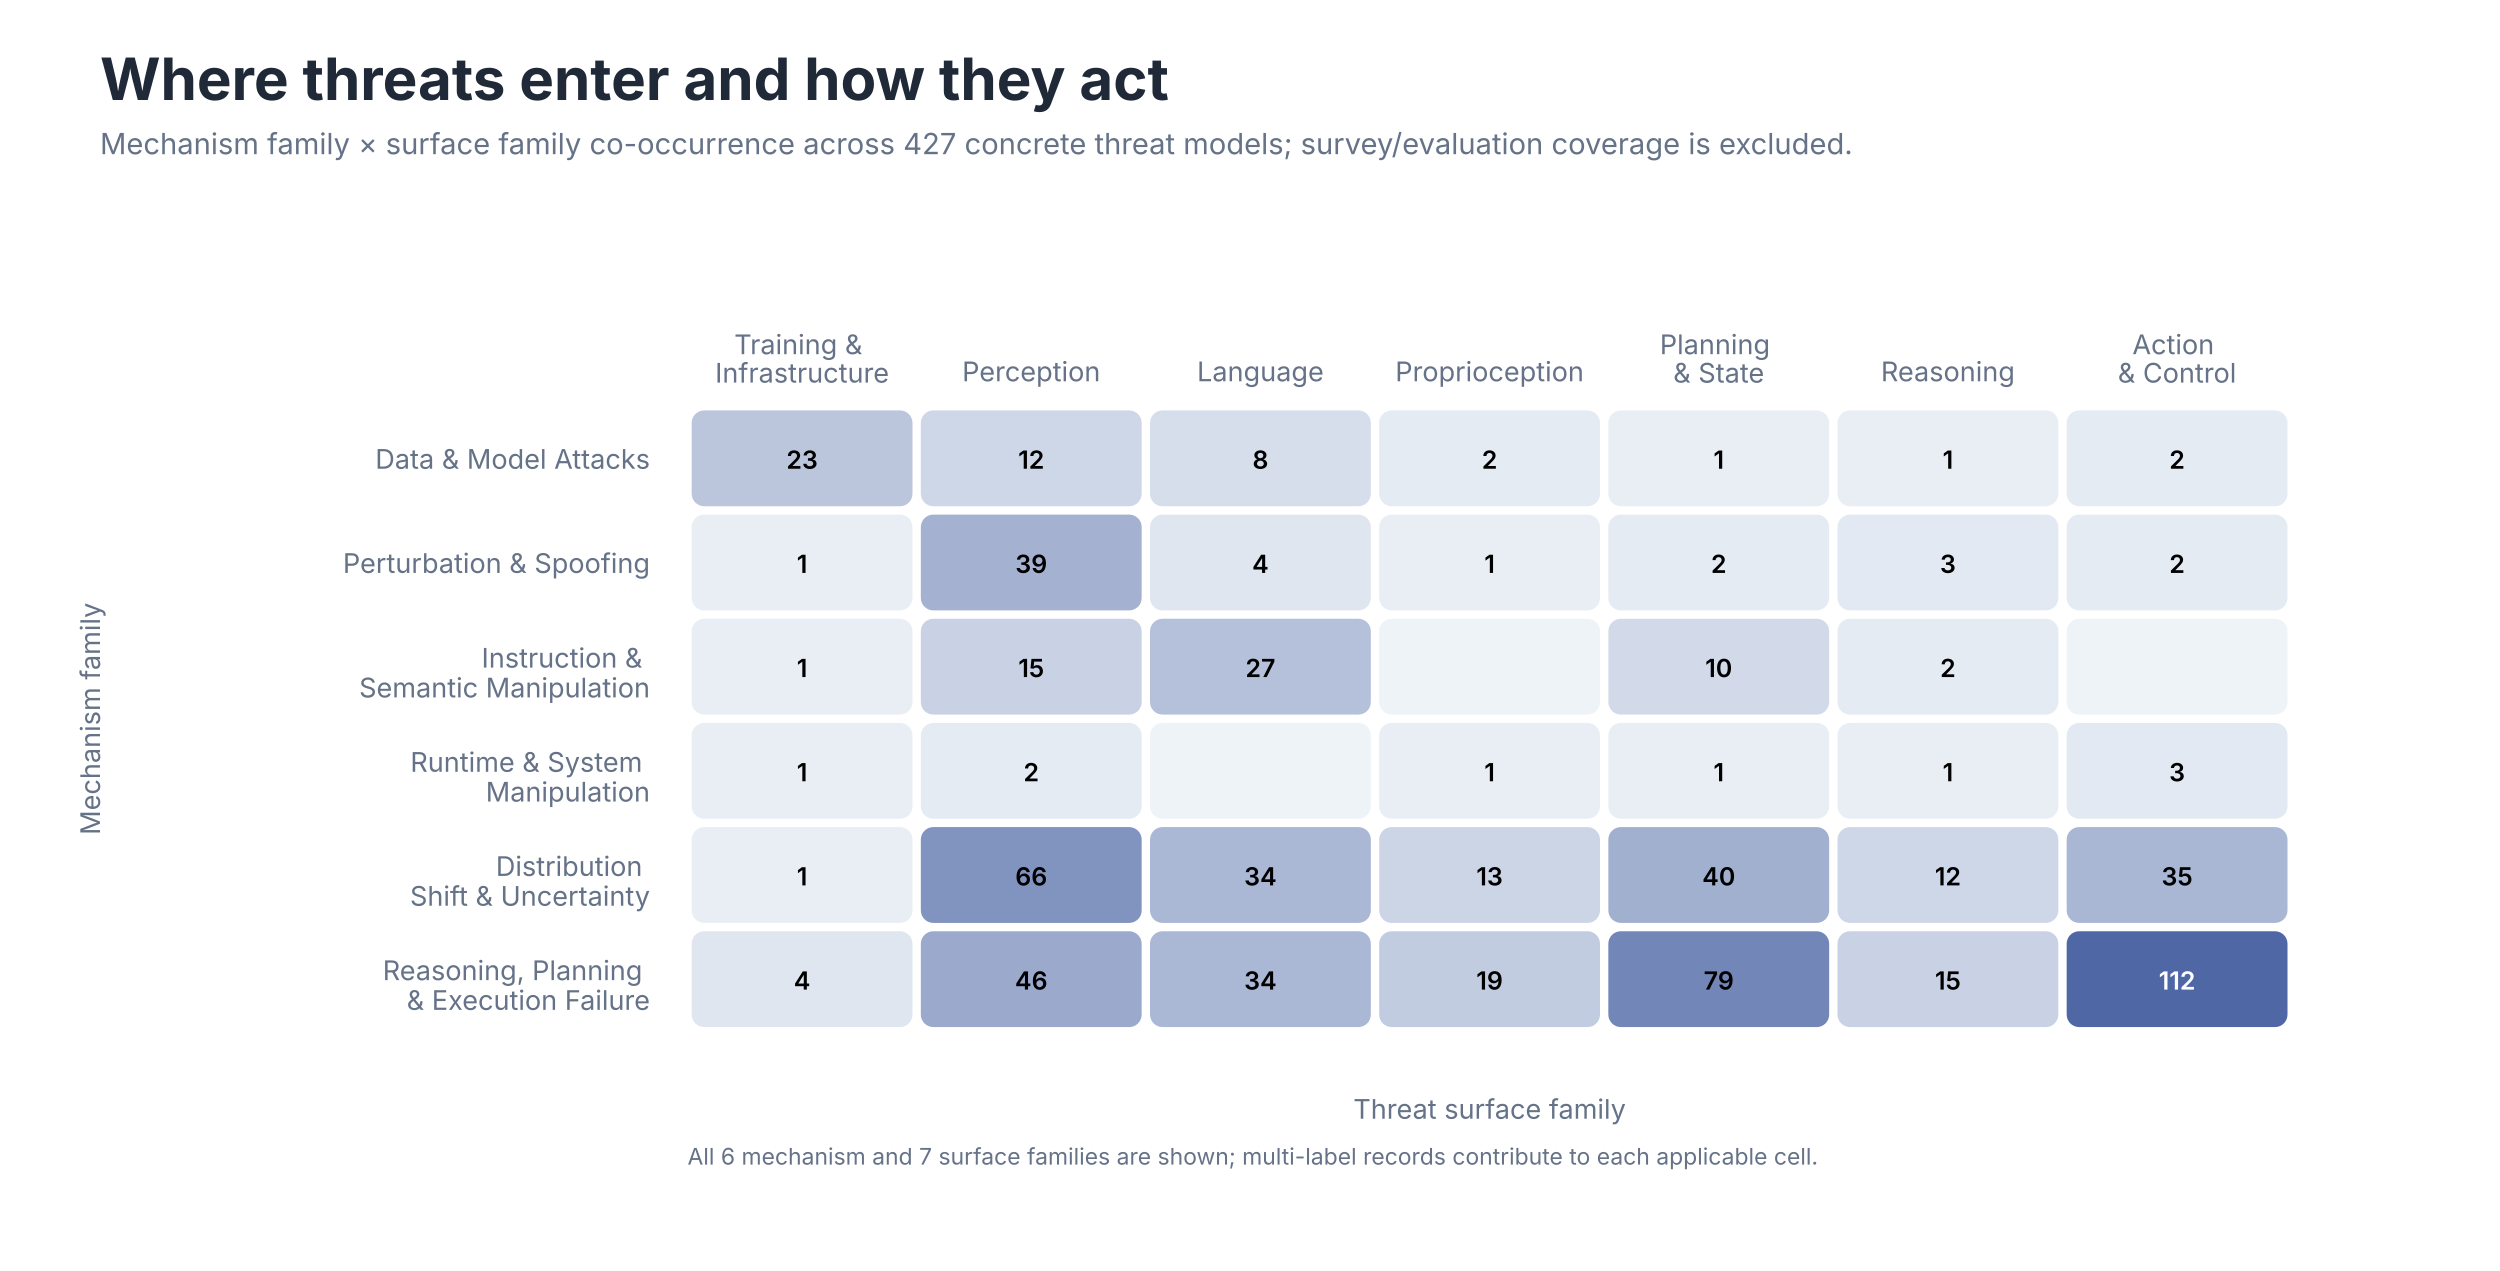
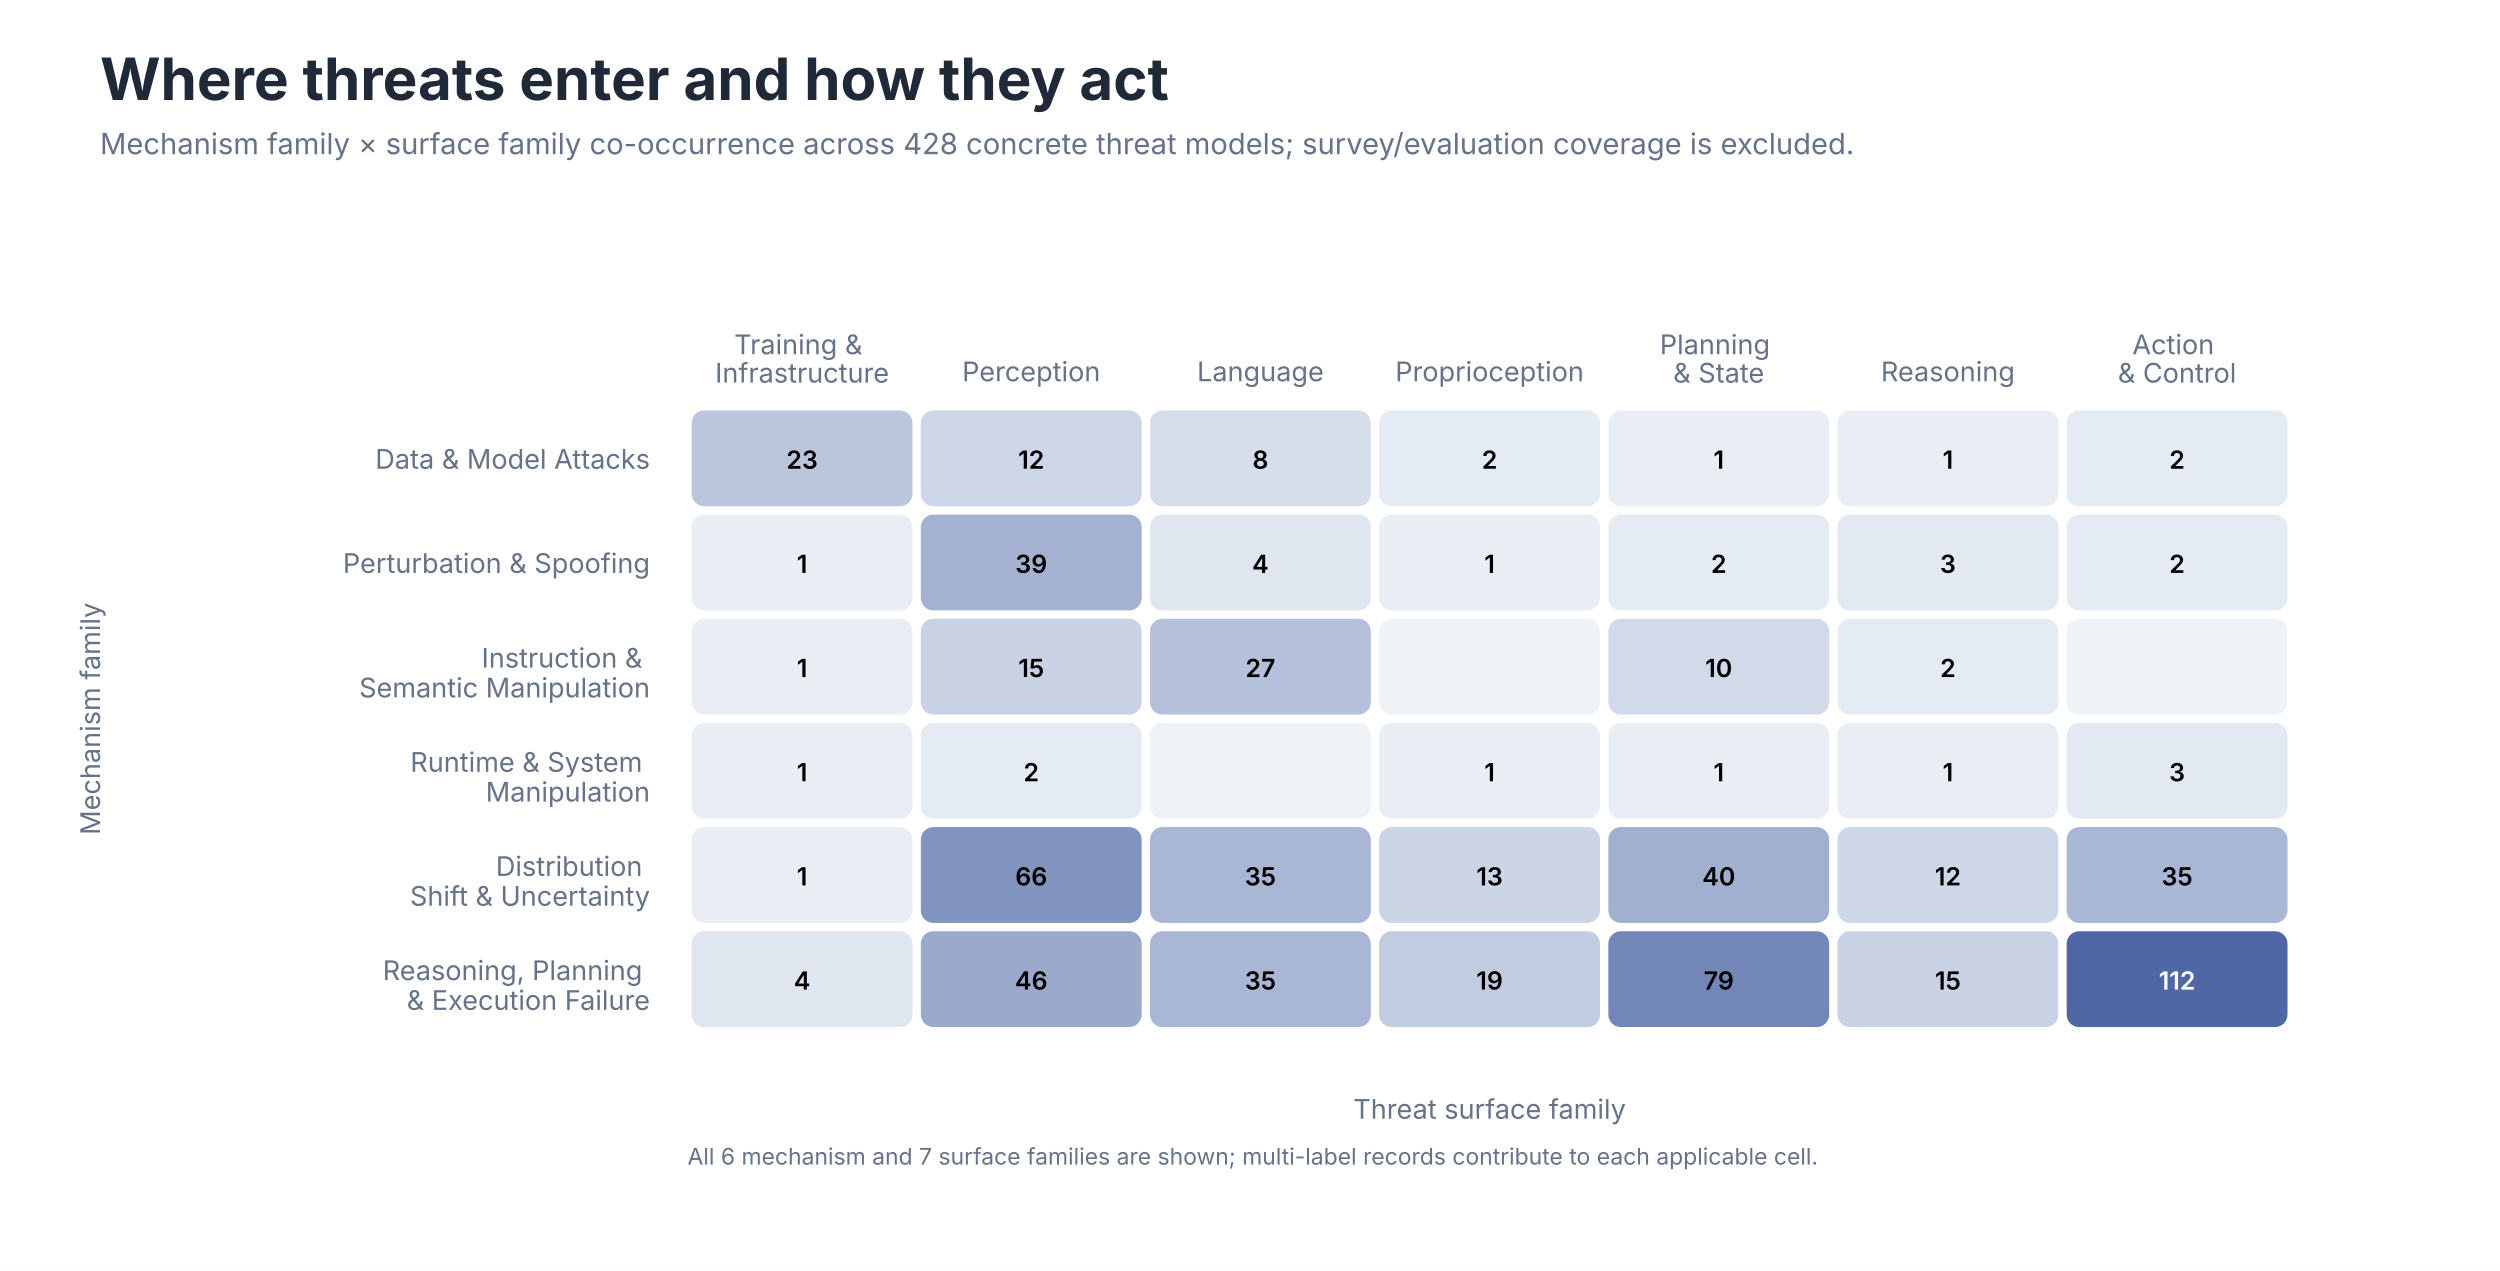
<svg xmlns="http://www.w3.org/2000/svg" role="img" aria-labelledby="title desc" viewBox="0 0 1200 610">
  <style>
text { font-family: -apple-system, BlinkMacSystemFont, 'Segoe UI', sans-serif; }
.title { font-size: 28px; font-weight: 650; fill: #202938; }
.subtitle { font-size: 14px; fill: #657287; }
.axis { font-size: 13px; fill: #657287; }
.label { font-size: 13px; fill: #202938; }
.small { font-size: 11px; fill: #657287; }
</style>
  <rect width="1200" height="610" fill="#FFFFFF" />
  <text class="title" x="48" y="48">Where threats enter and how they act</text>
-   <text class="subtitle" x="48" y="74">Mechanism family × surface family co-occurrence across 427 concrete threat models; survey/evaluation coverage is excluded.</text>
+   <text class="subtitle" x="48" y="74">Mechanism family × surface family co-occurrence across 428 concrete threat models; survey/evaluation coverage is excluded.</text>
  <text class="axis" text-anchor="middle" x="385.0" y="170.0">
    <tspan x="385.0" dy="0em">Training &amp;</tspan>
    <tspan x="385.0" dy="1.05em">Infrastructure</tspan>
  </text>
  <text class="axis" text-anchor="middle" x="495.0" y="183.0">
    <tspan x="495.0" dy="0em">Perception</tspan>
  </text>
  <text class="axis" text-anchor="middle" x="605.0" y="183.0">
    <tspan x="605.0" dy="0em">Language</tspan>
  </text>
  <text class="axis" text-anchor="middle" x="715.0" y="183.0">
    <tspan x="715.0" dy="0em">Proprioception</tspan>
  </text>
  <text class="axis" text-anchor="middle" x="825.0" y="170.0">
    <tspan x="825.0" dy="0em">Planning</tspan>
    <tspan x="825.0" dy="1.05em">&amp; State</tspan>
  </text>
  <text class="axis" text-anchor="middle" x="935.0" y="183.0">
    <tspan x="935.0" dy="0em">Reasoning</tspan>
  </text>
  <text class="axis" text-anchor="middle" x="1045.0" y="170.0">
    <tspan x="1045.0" dy="0em">Action</tspan>
    <tspan x="1045.0" dy="1.05em">&amp; Control</tspan>
  </text>
  <text class="axis" text-anchor="end" x="312.0" y="225.0">Data &amp; Model Attacks</text>
  <text class="axis" text-anchor="end" x="312.0" y="275.0">Perturbation &amp; Spoofing</text>
  <text class="axis" text-anchor="end" x="312.0" y="325.0">
    <tspan x="312.0" dy="-0.35em">Instruction &amp;</tspan>
    <tspan x="312.0" dy="1.1em">Semantic Manipulation</tspan>
  </text>
  <text class="axis" text-anchor="end" x="312.0" y="375.0">
    <tspan x="312.0" dy="-0.35em">Runtime &amp; System</tspan>
    <tspan x="312.0" dy="1.1em">Manipulation</tspan>
  </text>
  <text class="axis" text-anchor="end" x="312.0" y="425.0">
    <tspan x="312.0" dy="-0.35em">Distribution</tspan>
    <tspan x="312.0" dy="1.1em">Shift &amp; Uncertainty</tspan>
  </text>
  <text class="axis" text-anchor="end" x="312.0" y="475.0">
    <tspan x="312.0" dy="-0.35em">Reasoning, Planning</tspan>
    <tspan x="312.0" dy="1.1em">&amp; Execution Failure</tspan>
  </text>
  <rect x="332" y="197" width="106" height="46" rx="6" fill="#BBC6DD" />
  <text x="385.0" y="225.0" text-anchor="middle" font-size="12" font-weight="600" fill="#000000">23</text>
  <rect x="442" y="197" width="106" height="46" rx="6" fill="#CED7E7" />
  <text x="495.0" y="225.0" text-anchor="middle" font-size="12" font-weight="600" fill="#000000">12</text>
  <rect x="552" y="197" width="106" height="46" rx="6" fill="#D6DEEC" />
  <text x="605.0" y="225.0" text-anchor="middle" font-size="12" font-weight="600" fill="#000000">8</text>
  <rect x="662" y="197" width="106" height="46" rx="6" fill="#E5EBF3" />
  <text x="715.0" y="225.0" text-anchor="middle" font-size="12" font-weight="600" fill="#000000">2</text>
  <rect x="772" y="197" width="106" height="46" rx="6" fill="#E9EEF5" />
  <text x="825.0" y="225.0" text-anchor="middle" font-size="12" font-weight="600" fill="#000000">1</text>
  <rect x="882" y="197" width="106" height="46" rx="6" fill="#E9EEF5" />
  <text x="935.0" y="225.0" text-anchor="middle" font-size="12" font-weight="600" fill="#000000">1</text>
  <rect x="992" y="197" width="106" height="46" rx="6" fill="#E5EBF3" />
  <text x="1045.0" y="225.0" text-anchor="middle" font-size="12" font-weight="600" fill="#000000">2</text>
  <rect x="332" y="247" width="106" height="46" rx="6" fill="#E9EEF5" />
  <text x="385.0" y="275.0" text-anchor="middle" font-size="12" font-weight="600" fill="#000000">1</text>
  <rect x="442" y="247" width="106" height="46" rx="6" fill="#A4B1D1" />
  <text x="495.0" y="275.0" text-anchor="middle" font-size="12" font-weight="600" fill="#000000">39</text>
  <rect x="552" y="247" width="106" height="46" rx="6" fill="#E0E6F0" />
  <text x="605.0" y="275.0" text-anchor="middle" font-size="12" font-weight="600" fill="#000000">4</text>
  <rect x="662" y="247" width="106" height="46" rx="6" fill="#E9EEF5" />
  <text x="715.0" y="275.0" text-anchor="middle" font-size="12" font-weight="600" fill="#000000">1</text>
  <rect x="772" y="247" width="106" height="46" rx="6" fill="#E5EBF3" />
  <text x="825.0" y="275.0" text-anchor="middle" font-size="12" font-weight="600" fill="#000000">2</text>
  <rect x="882" y="247" width="106" height="46" rx="6" fill="#E2E9F2" />
  <text x="935.0" y="275.0" text-anchor="middle" font-size="12" font-weight="600" fill="#000000">3</text>
  <rect x="992" y="247" width="106" height="46" rx="6" fill="#E5EBF3" />
  <text x="1045.0" y="275.0" text-anchor="middle" font-size="12" font-weight="600" fill="#000000">2</text>
  <rect x="332" y="297" width="106" height="46" rx="6" fill="#E9EEF5" />
  <text x="385.0" y="325.0" text-anchor="middle" font-size="12" font-weight="600" fill="#000000">1</text>
  <rect x="442" y="297" width="106" height="46" rx="6" fill="#C9D2E4" />
  <text x="495.0" y="325.0" text-anchor="middle" font-size="12" font-weight="600" fill="#000000">15</text>
  <rect x="552" y="297" width="106" height="46" rx="6" fill="#B5C1DA" />
  <text x="605.0" y="325.0" text-anchor="middle" font-size="12" font-weight="600" fill="#000000">27</text>
  <rect x="662" y="297" width="106" height="46" rx="6" fill="#EEF3F8" />
  <text x="715.0" y="325.0" text-anchor="middle" font-size="12" font-weight="600" fill="#000000" />
  <rect x="772" y="297" width="106" height="46" rx="6" fill="#D2DAE9" />
  <text x="825.0" y="325.0" text-anchor="middle" font-size="12" font-weight="600" fill="#000000">10</text>
  <rect x="882" y="297" width="106" height="46" rx="6" fill="#E5EBF3" />
  <text x="935.0" y="325.0" text-anchor="middle" font-size="12" font-weight="600" fill="#000000">2</text>
  <rect x="992" y="297" width="106" height="46" rx="6" fill="#EEF3F8" />
  <text x="1045.0" y="325.0" text-anchor="middle" font-size="12" font-weight="600" fill="#000000" />
  <rect x="332" y="347" width="106" height="46" rx="6" fill="#E9EEF5" />
  <text x="385.0" y="375.0" text-anchor="middle" font-size="12" font-weight="600" fill="#000000">1</text>
  <rect x="442" y="347" width="106" height="46" rx="6" fill="#E5EBF3" />
  <text x="495.0" y="375.0" text-anchor="middle" font-size="12" font-weight="600" fill="#000000">2</text>
  <rect x="552" y="347" width="106" height="46" rx="6" fill="#EEF3F8" />
  <text x="605.0" y="375.0" text-anchor="middle" font-size="12" font-weight="600" fill="#000000" />
  <rect x="662" y="347" width="106" height="46" rx="6" fill="#E9EEF5" />
  <text x="715.0" y="375.0" text-anchor="middle" font-size="12" font-weight="600" fill="#000000">1</text>
  <rect x="772" y="347" width="106" height="46" rx="6" fill="#E9EEF5" />
  <text x="825.0" y="375.0" text-anchor="middle" font-size="12" font-weight="600" fill="#000000">1</text>
  <rect x="882" y="347" width="106" height="46" rx="6" fill="#E9EEF5" />
  <text x="935.0" y="375.0" text-anchor="middle" font-size="12" font-weight="600" fill="#000000">1</text>
  <rect x="992" y="347" width="106" height="46" rx="6" fill="#E2E9F2" />
  <text x="1045.0" y="375.0" text-anchor="middle" font-size="12" font-weight="600" fill="#000000">3</text>
  <rect x="332" y="397" width="106" height="46" rx="6" fill="#E9EEF5" />
  <text x="385.0" y="425.0" text-anchor="middle" font-size="12" font-weight="600" fill="#000000">1</text>
  <rect x="442" y="397" width="106" height="46" rx="6" fill="#8193BF" />
  <text x="495.0" y="425.0" text-anchor="middle" font-size="12" font-weight="600" fill="#000000">66</text>
-   <rect x="552" y="397" width="106" height="46" rx="6" fill="#ABB8D5" />
-   <text x="605.0" y="425.0" text-anchor="middle" font-size="12" font-weight="600" fill="#000000">34</text>
+   <rect x="552" y="397" width="106" height="46" rx="6" fill="#A9B6D4" />
+   <text x="605.0" y="425.0" text-anchor="middle" font-size="12" font-weight="600" fill="#000000">35</text>
  <rect x="662" y="397" width="106" height="46" rx="6" fill="#CCD5E6" />
  <text x="715.0" y="425.0" text-anchor="middle" font-size="12" font-weight="600" fill="#000000">13</text>
  <rect x="772" y="397" width="106" height="46" rx="6" fill="#A2B0D0" />
  <text x="825.0" y="425.0" text-anchor="middle" font-size="12" font-weight="600" fill="#000000">40</text>
  <rect x="882" y="397" width="106" height="46" rx="6" fill="#CED7E7" />
  <text x="935.0" y="425.0" text-anchor="middle" font-size="12" font-weight="600" fill="#000000">12</text>
  <rect x="992" y="397" width="106" height="46" rx="6" fill="#A9B6D4" />
  <text x="1045.0" y="425.0" text-anchor="middle" font-size="12" font-weight="600" fill="#000000">35</text>
  <rect x="332" y="447" width="106" height="46" rx="6" fill="#E0E6F0" />
  <text x="385.0" y="475.0" text-anchor="middle" font-size="12" font-weight="600" fill="#000000">4</text>
  <rect x="442" y="447" width="106" height="46" rx="6" fill="#9AA9CC" />
  <text x="495.0" y="475.0" text-anchor="middle" font-size="12" font-weight="600" fill="#000000">46</text>
-   <rect x="552" y="447" width="106" height="46" rx="6" fill="#ABB8D5" />
-   <text x="605.0" y="475.0" text-anchor="middle" font-size="12" font-weight="600" fill="#000000">34</text>
+   <rect x="552" y="447" width="106" height="46" rx="6" fill="#A9B6D4" />
+   <text x="605.0" y="475.0" text-anchor="middle" font-size="12" font-weight="600" fill="#000000">35</text>
  <rect x="662" y="447" width="106" height="46" rx="6" fill="#C2CCE1" />
  <text x="715.0" y="475.0" text-anchor="middle" font-size="12" font-weight="600" fill="#000000">19</text>
  <rect x="772" y="447" width="106" height="46" rx="6" fill="#7286B7" />
  <text x="825.0" y="475.0" text-anchor="middle" font-size="12" font-weight="600" fill="#000000">79</text>
  <rect x="882" y="447" width="106" height="46" rx="6" fill="#C9D2E4" />
  <text x="935.0" y="475.0" text-anchor="middle" font-size="12" font-weight="600" fill="#000000">15</text>
  <rect x="992" y="447" width="106" height="46" rx="6" fill="#4F67A5" />
  <text x="1045.0" y="475.0" text-anchor="middle" font-size="12" font-weight="600" fill="#FFFFFF">112</text>
  <text class="axis" x="715.0" y="537" text-anchor="middle">Threat surface family</text>
  <text class="axis" transform="translate(48 345.0) rotate(-90)" text-anchor="middle">Mechanism family</text>
  <text class="small" x="330" y="559">All 6 mechanism and 7 surface families are shown; multi-label records contribute to each applicable cell.</text>
</svg>
